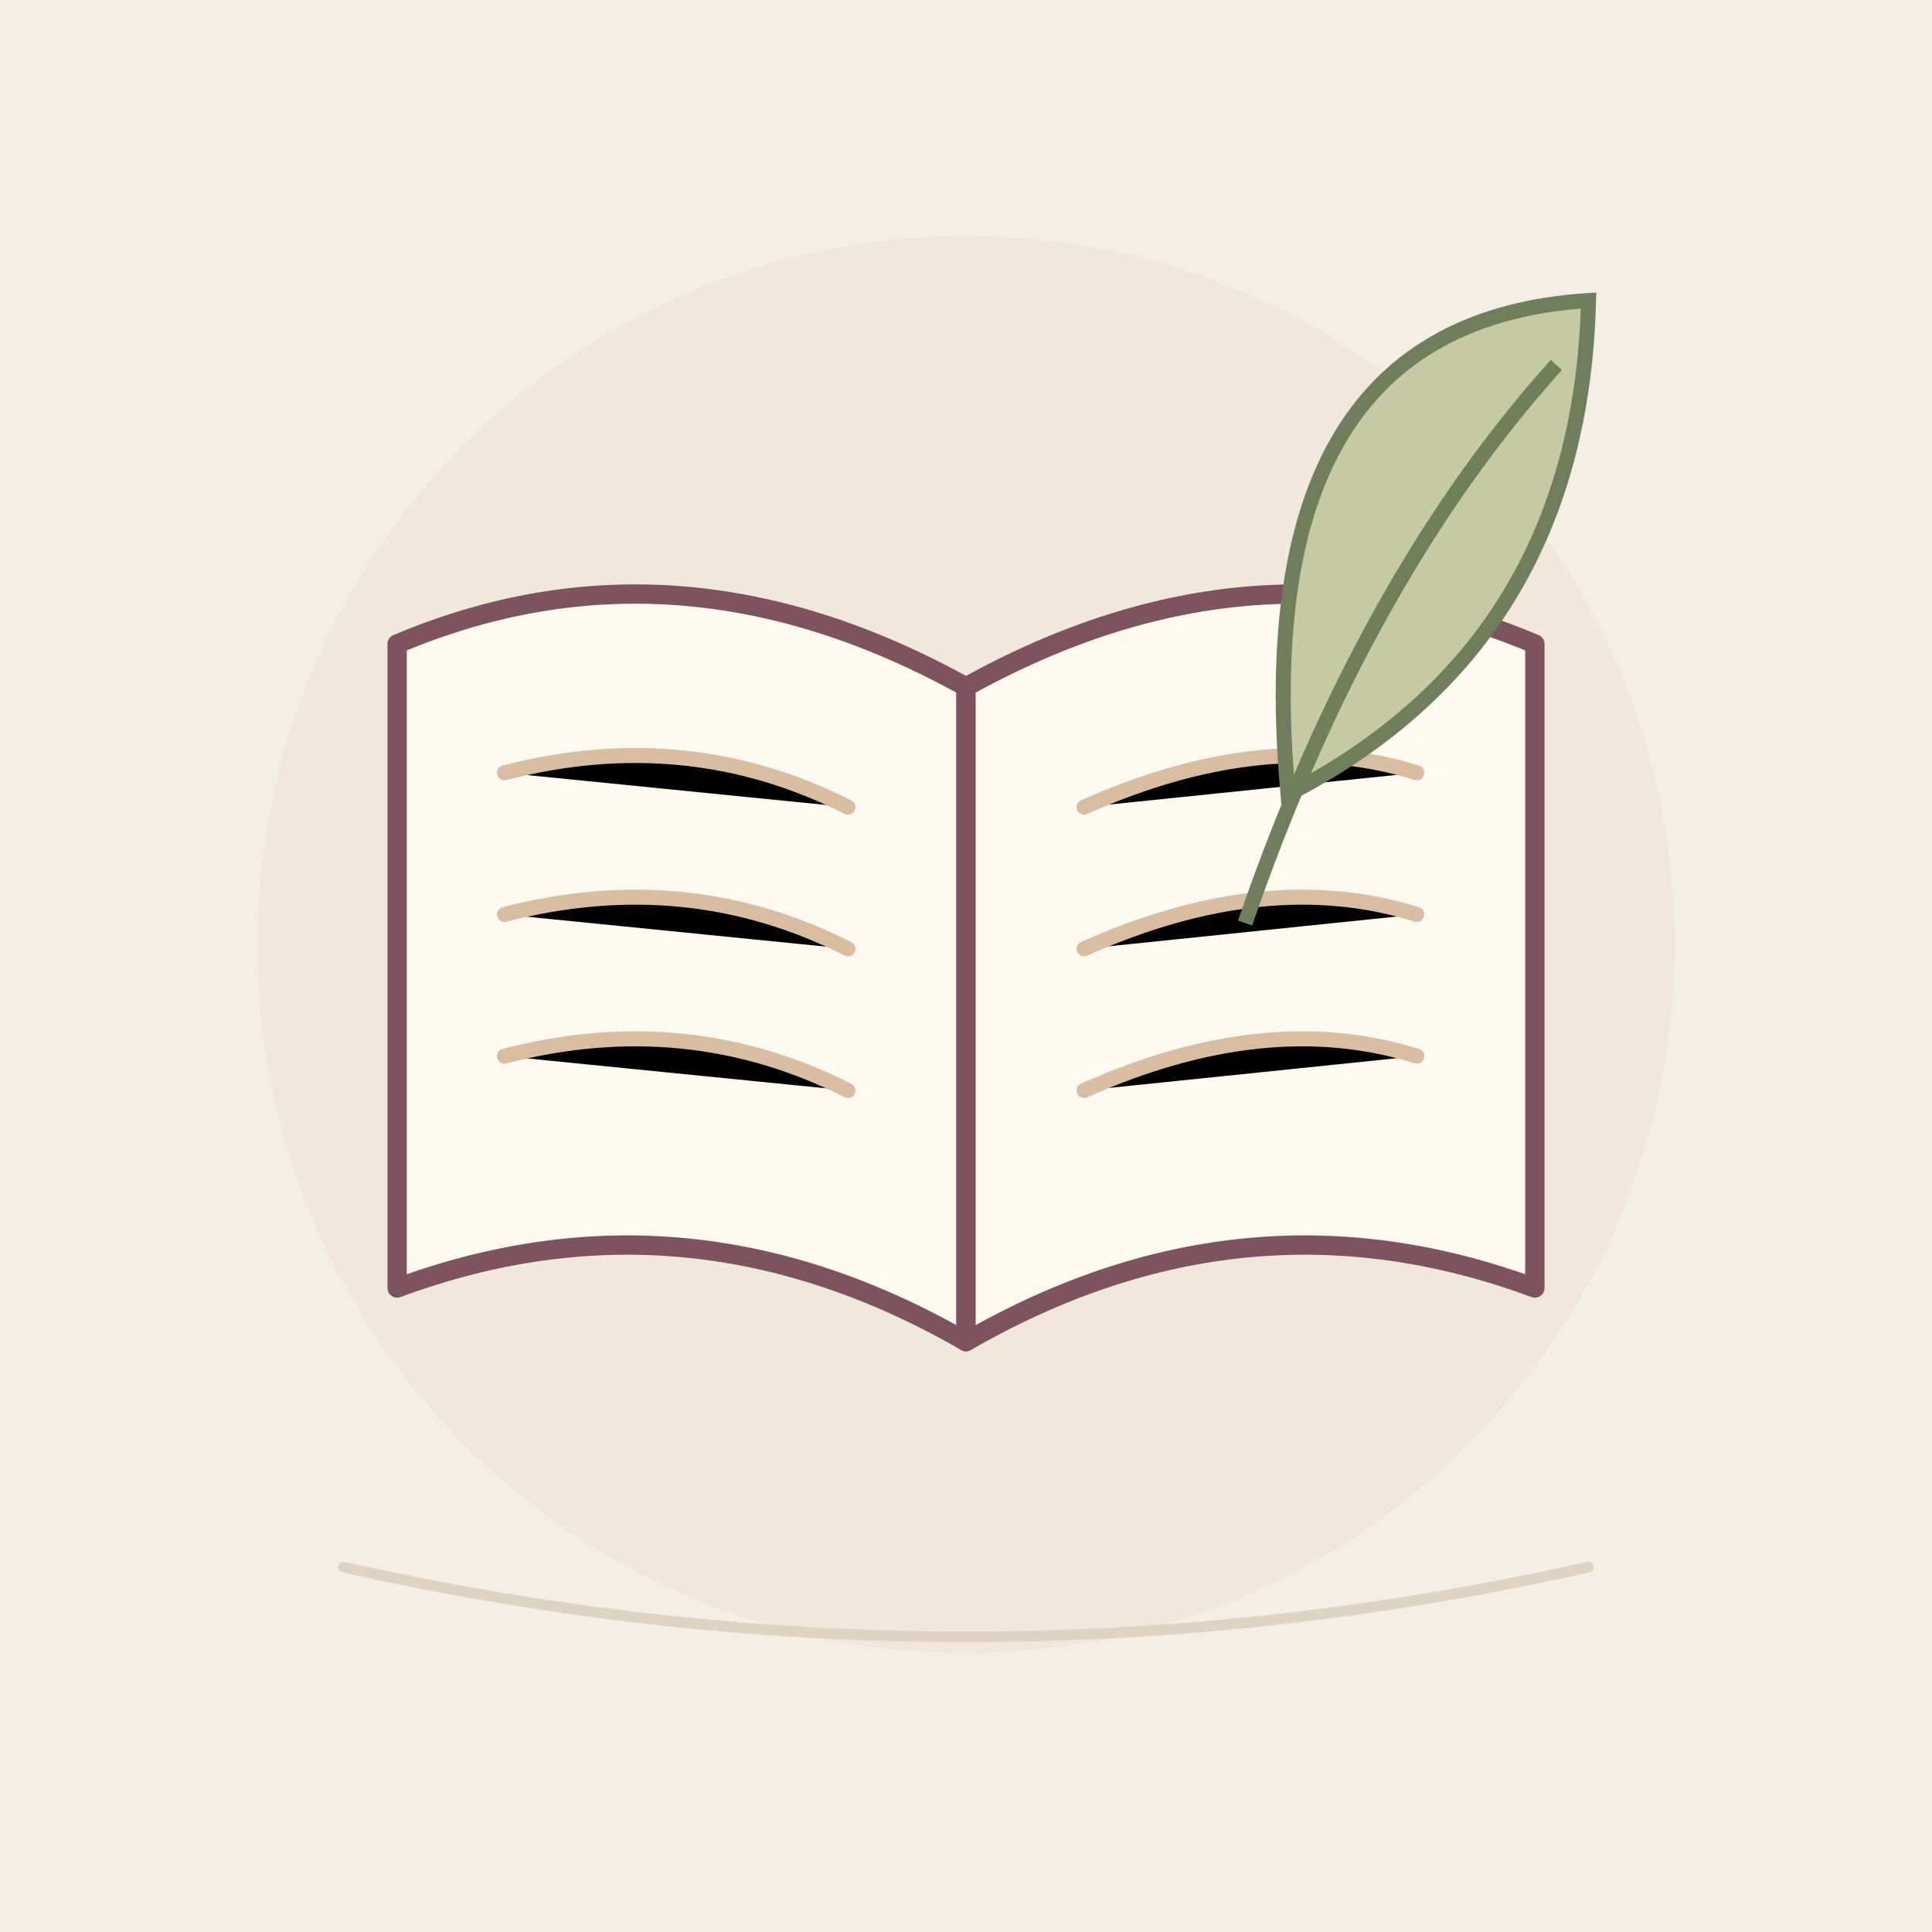
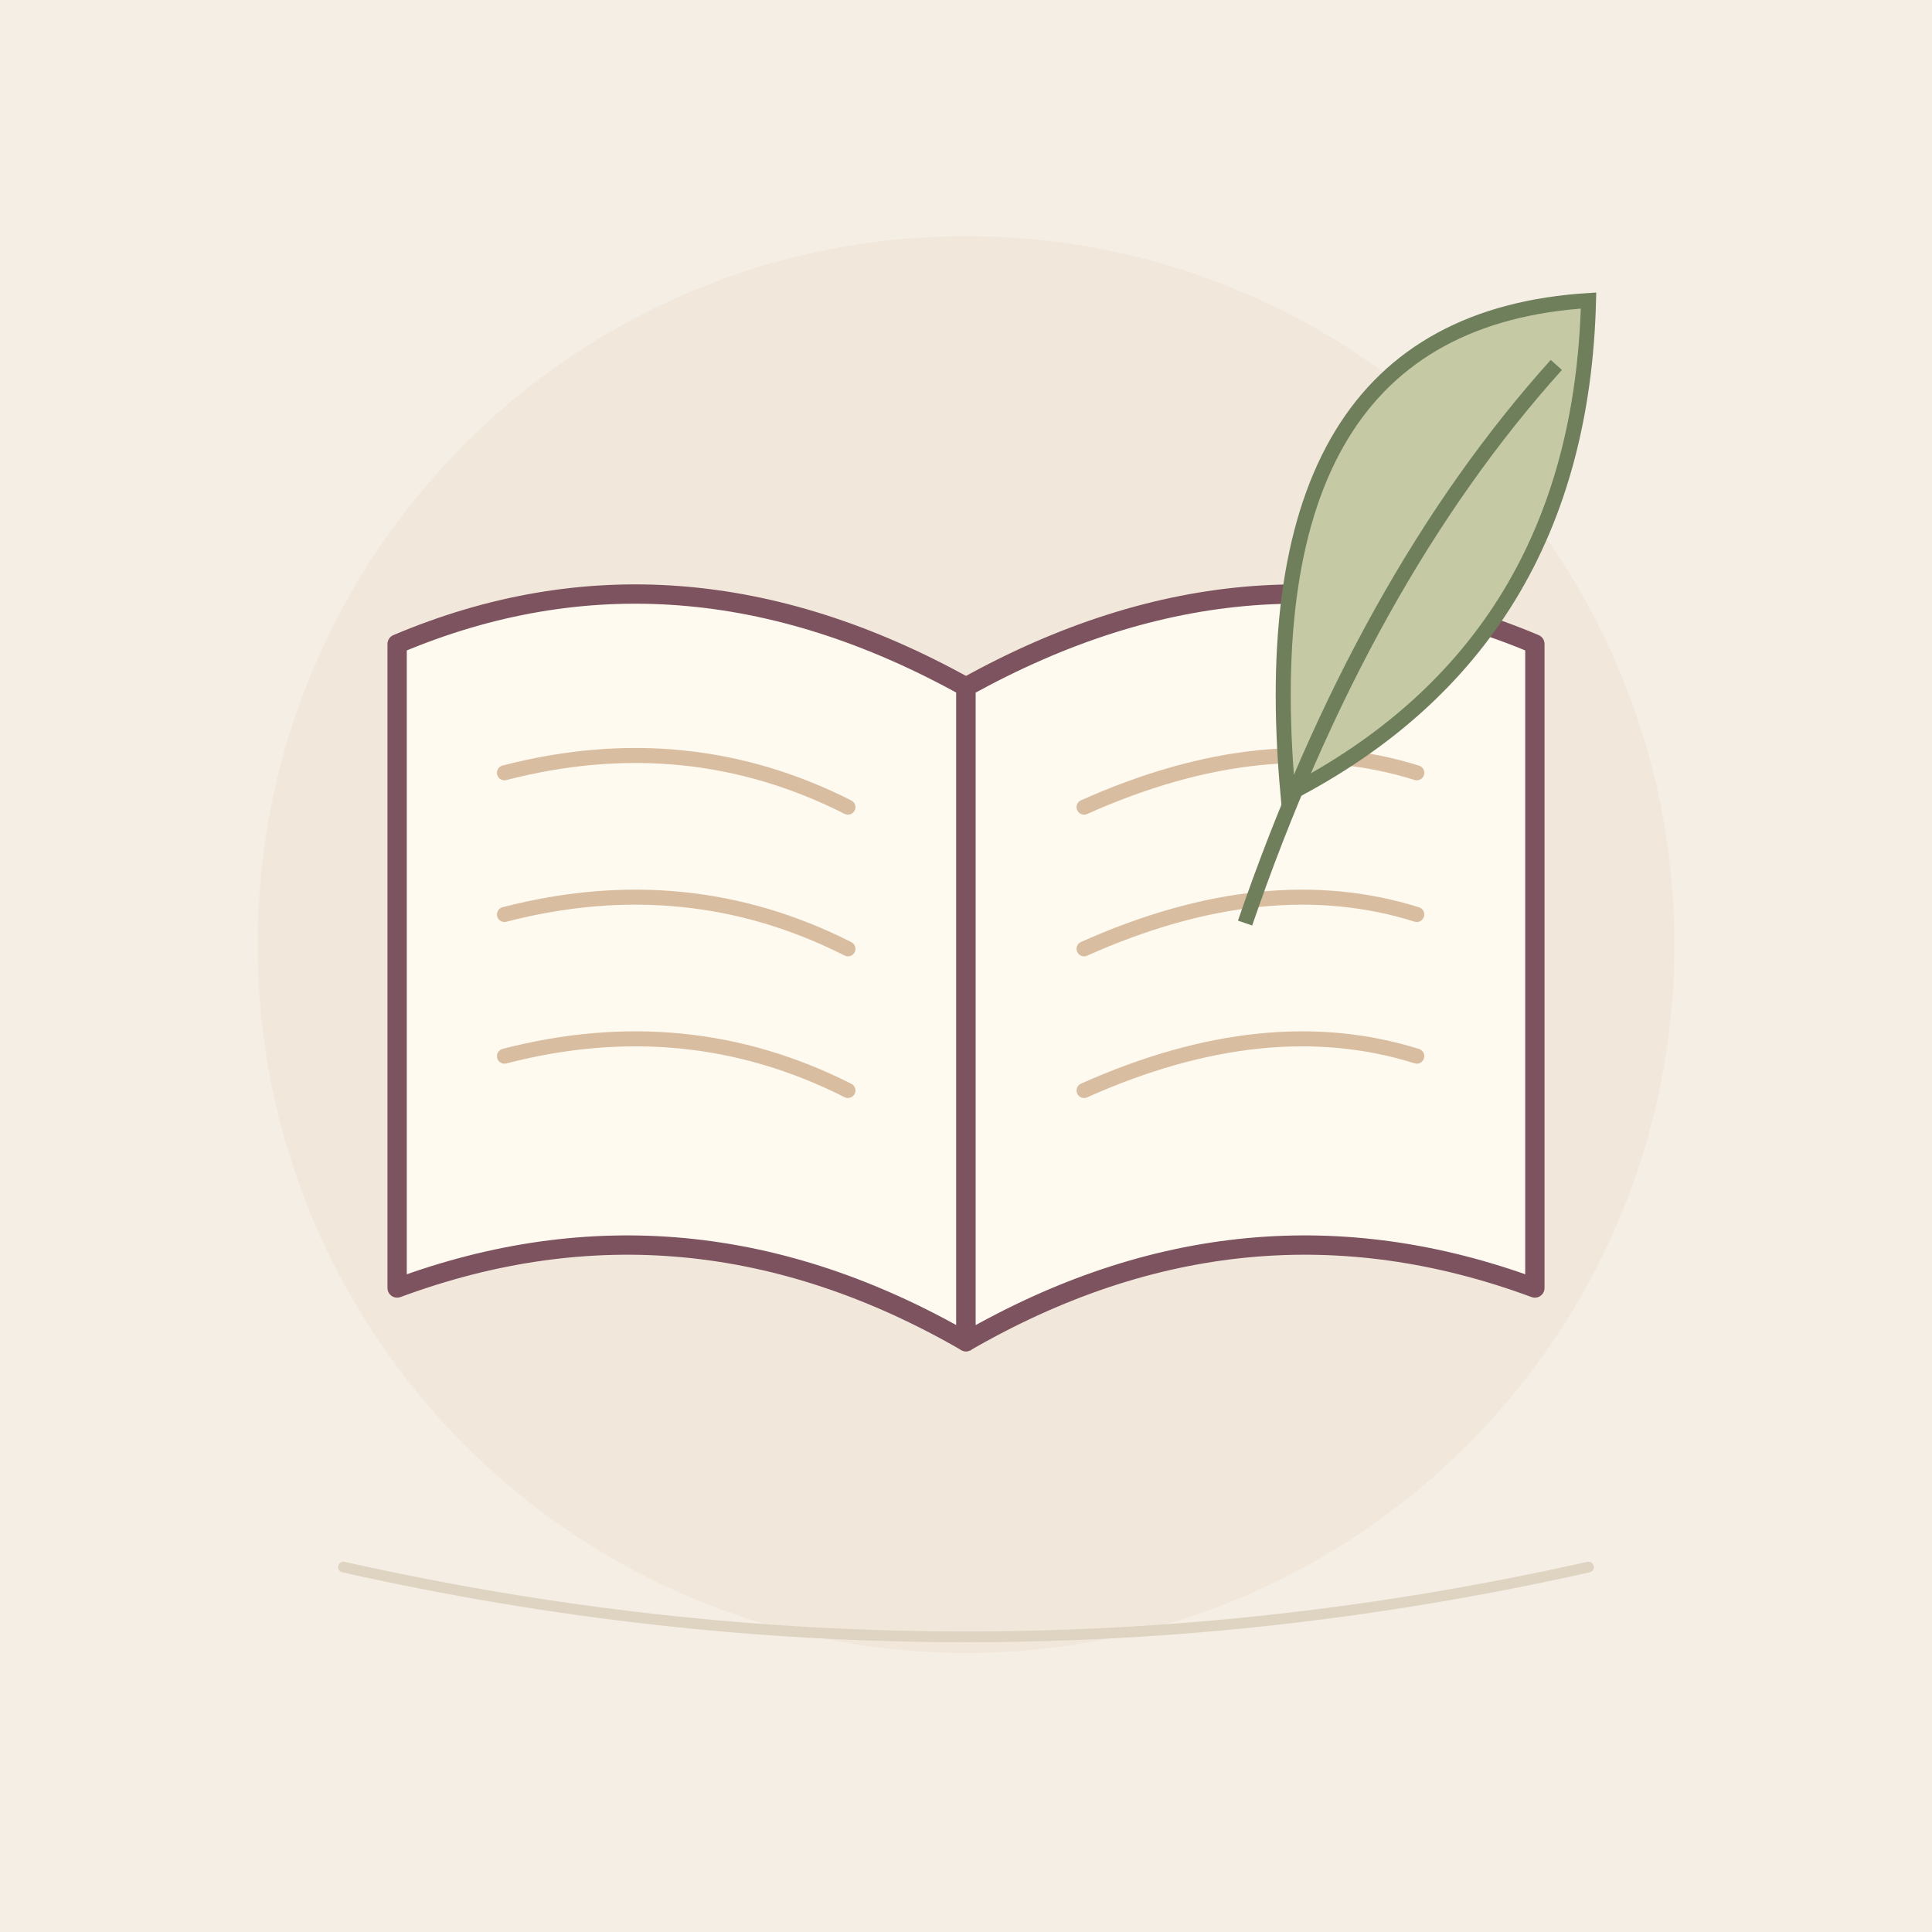
<svg xmlns="http://www.w3.org/2000/svg" width="900" height="900" viewBox="0 0 900 900" role="img" aria-labelledby="title">
  <rect width="900" height="900" fill="#f5eee4" />
  <circle cx="450" cy="440" r="330" fill="#eee4d6" opacity=".6" />
  <path d="M160 730q290 65 580 0" fill="none" stroke="#dfd3c2" stroke-width="5" stroke-linecap="round" />
  <g fill="#fffaf0" stroke="#7d5360" stroke-width="9" stroke-linejoin="round">
    <path d="M450 320Q315 245 185 300v300q135-50 265 25Z" />
    <path d="M450 320q135-75 265-20v300q-135-50-265 25Z" />
  </g>
  <path d="M450 320v305" stroke="#7d5360" stroke-width="8" />
-   <g stroke="#d9bda0" stroke-width="7" stroke-linecap="round">
+   <g fill="none" stroke="#d9bda0" stroke-width="7" stroke-linecap="round">
    <path d="M235 360q85-22 160 16m-160 50q85-22 160 16m-160 50q85-22 160 16m110-132q85-38 155-16m-155 82q85-38 155-16m-155 82q85-38 155-16" />
  </g>
  <path d="M600 370Q580 150 740 140q-4 160-140 230Z" fill="#c5caa5" stroke="#6f7f5c" stroke-width="7" />
  <path d="M580 430q55-160 145-260" stroke="#6f7f5c" stroke-width="7" fill="none" />
</svg>
